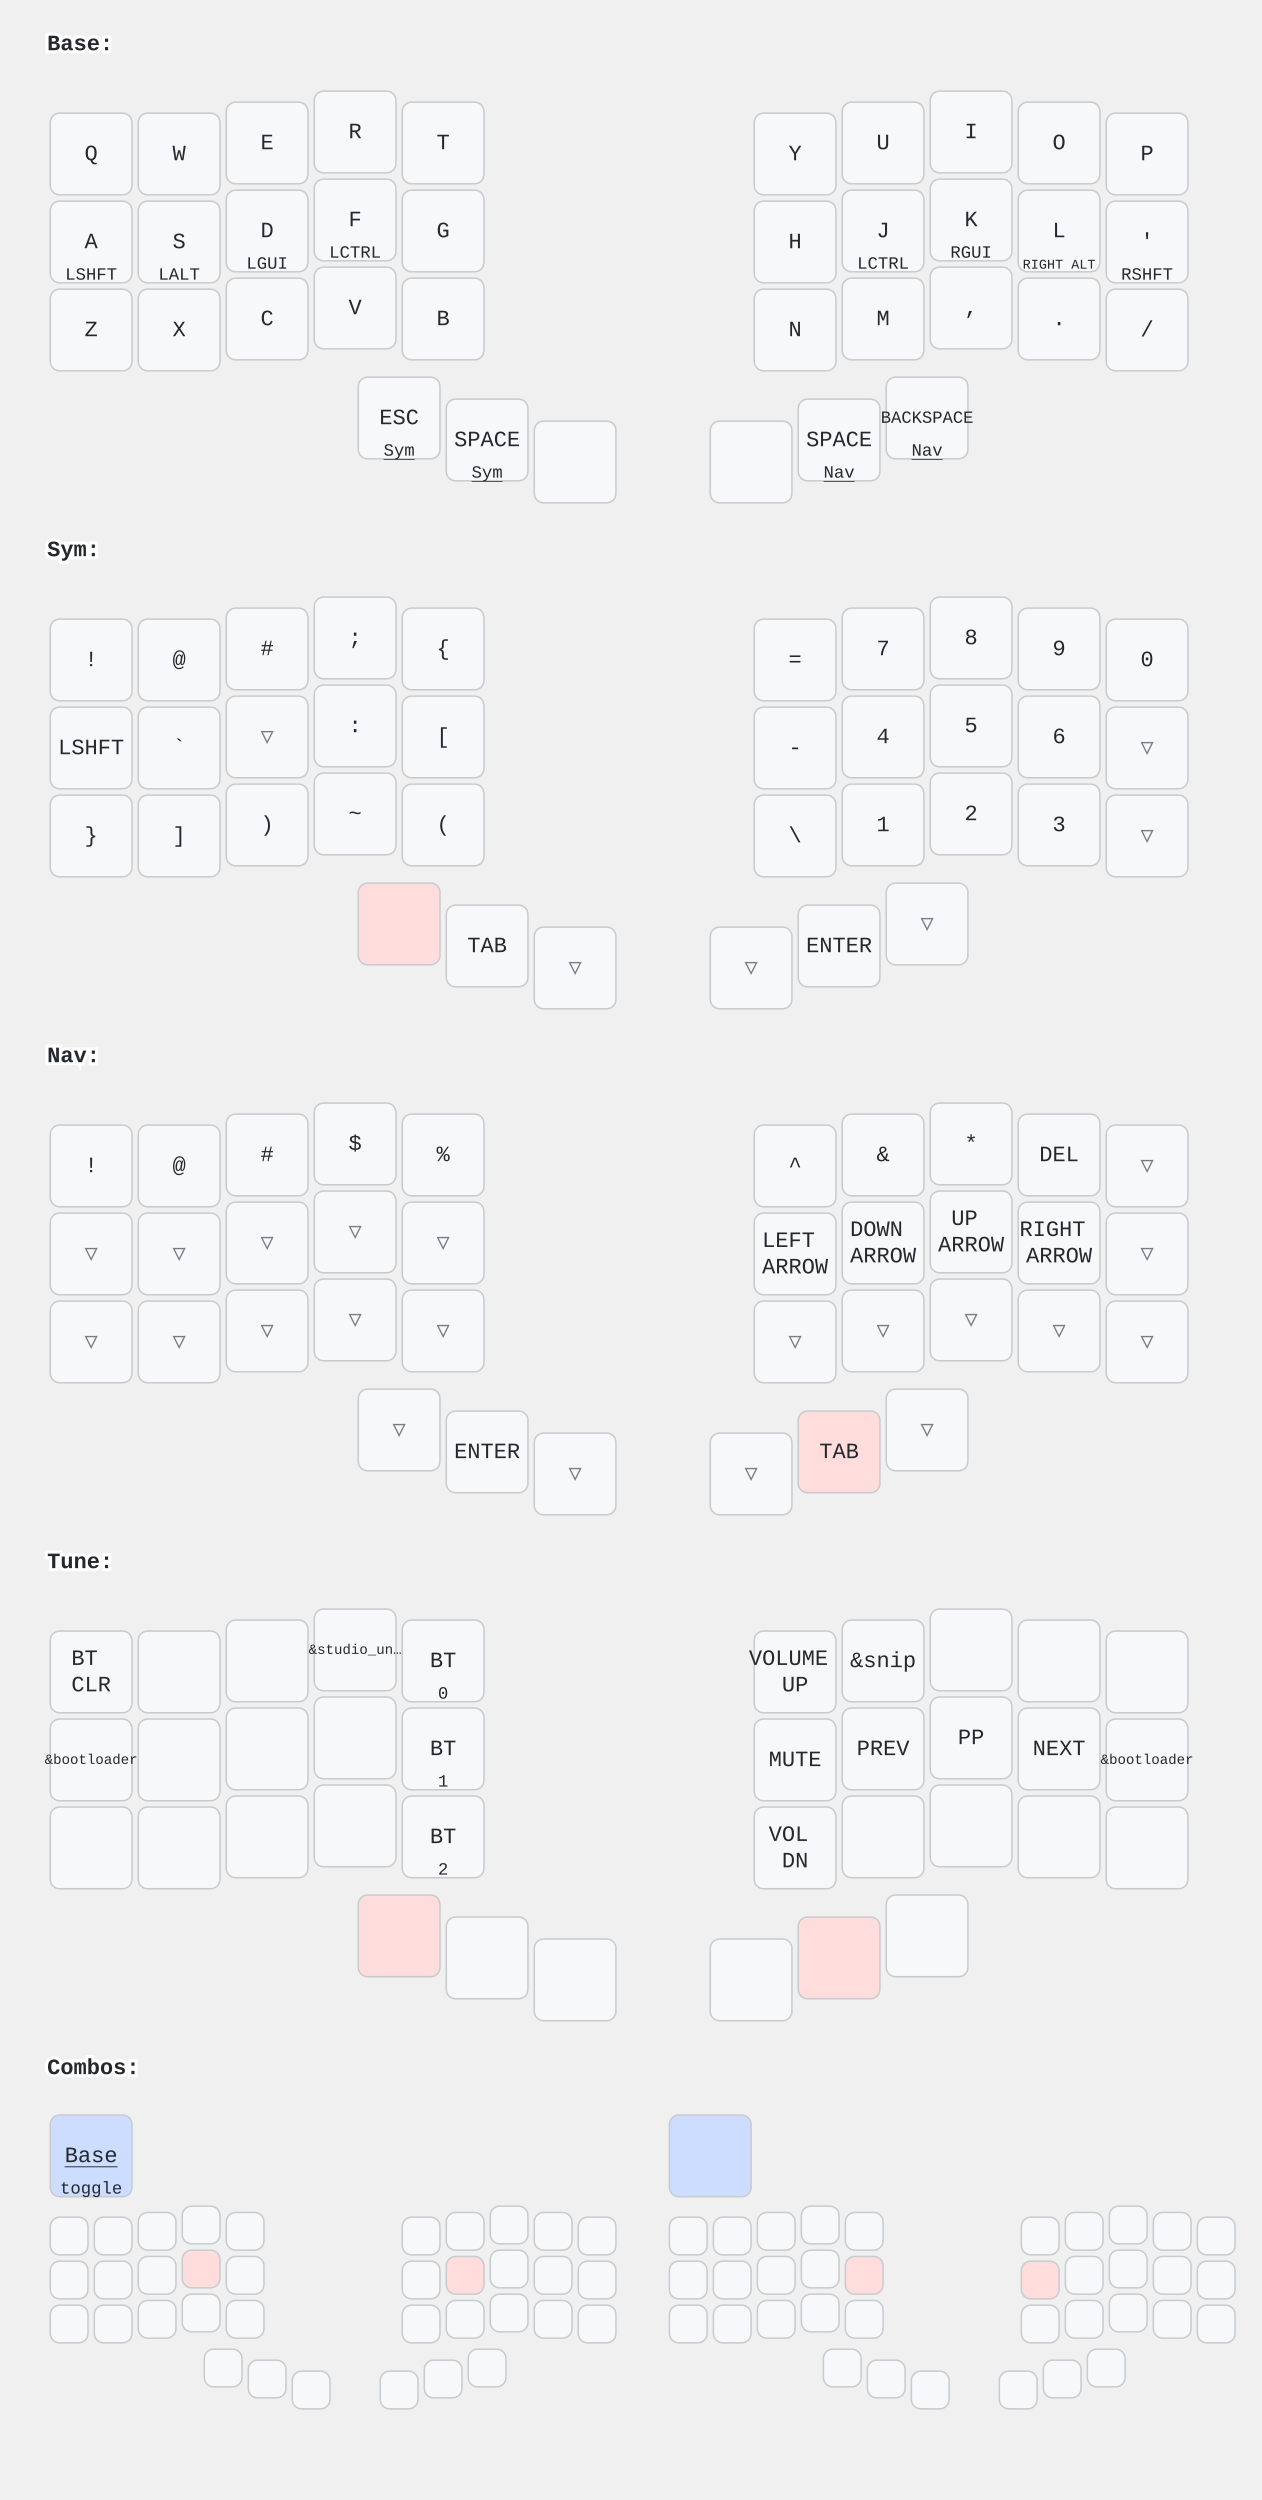
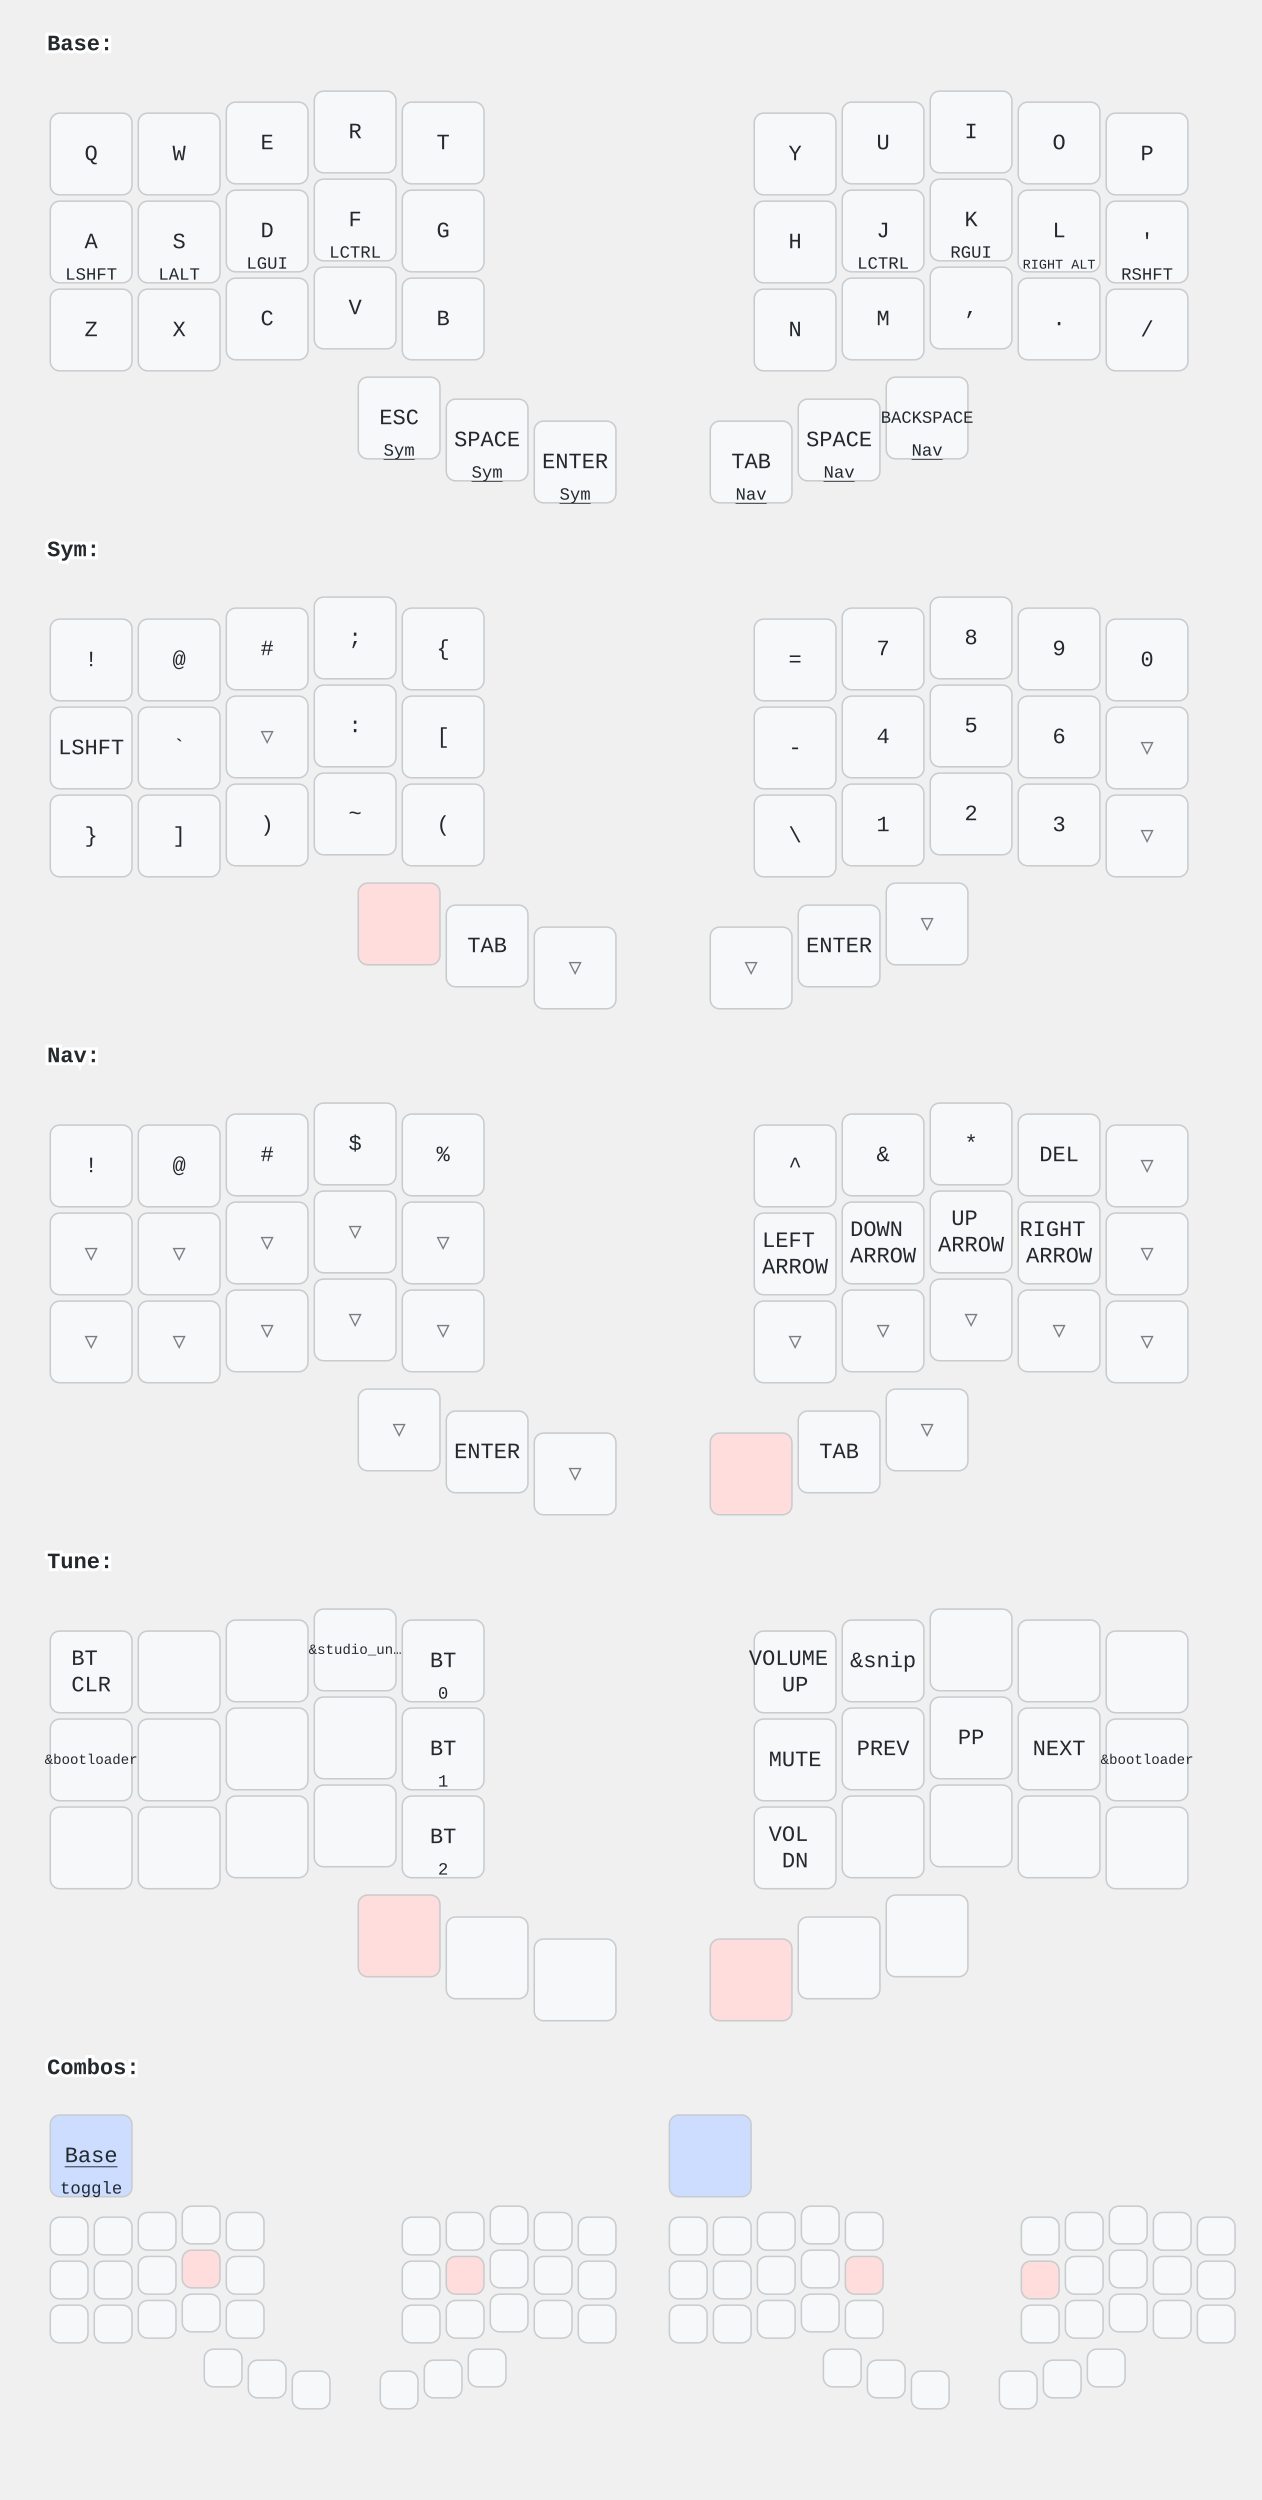
<svg xmlns="http://www.w3.org/2000/svg" width="803" height="1591" viewBox="0 0 803 1591" class="keymap">
  <style>/* inherit to force styles through use tags */
svg path {
    fill: inherit;
}

/* font and background color specifications */
svg.keymap {
    font-family: SFMono-Regular,Consolas,Liberation Mono,Menlo,monospace;
    font-size: 14px;
    font-kerning: normal;
    text-rendering: optimizeLegibility;
    fill: #24292e;
}

/* default key styling */
rect.key {
    fill: #f6f8fa;
}

rect.key, rect.combo {
    stroke: #c9cccf;
    stroke-width: 1;
}

/* default key side styling, only used is draw_key_sides is set */
rect.side {
    filter: brightness(90%);
}

/* color accent for combo boxes */
rect.combo, rect.combo-separate {
    fill: #cdf;
}

/* color accent for held keys */
rect.held, rect.combo.held {
    fill: #fdd;
}

/* color accent for ghost (optional) keys */
rect.ghost, rect.combo.ghost {
    stroke-dasharray: 4, 4;
    stroke-width: 2;
}

text {
    text-anchor: middle;
    dominant-baseline: middle;
}

/* styling for layer labels */
text.label {
    font-weight: bold;
    text-anchor: start;
    stroke: white;
    stroke-width: 4;
    paint-order: stroke;
}

/* styling for optional footer */
text.footer {
    text-anchor: end;
    dominant-baseline: auto;
    stroke: white;
    stroke-width: 4;
    paint-order: stroke;
}

/* styling for combo tap, and key non-tap label text */
text.combo, text.hold, text.shifted, text.left, text.right {
    font-size: 11px;
}

text.hold {
    text-anchor: middle;
    dominant-baseline: auto;
}

text.shifted {
    text-anchor: middle;
    dominant-baseline: hanging;
}

text.left {
    text-anchor: start;
}

text.right {
    text-anchor: end;
}

text.layer-activator {
    text-decoration: underline;
}

/* styling for hold/shifted label text in combo box */
text.combo.hold, text.combo.shifted, text.combo.left, text.combo.right {
    font-size: 8px;
}

/* lighter symbol for transparent keys */
text.trans {
    fill: #7b7e81;
}

/* styling for combo dendrons */
path.combo {
    stroke-width: 1;
    stroke: gray;
    fill: none;
}

/* Start Tabler Icons Cleanup */
/* cannot use height/width with glyphs */
.icon-tabler &gt; path {
    fill: inherit;
    stroke: inherit;
    stroke-width: 2;
}
/* hide tabler's default box */
.icon-tabler &gt; path[stroke="none"][fill="none"] {
    visibility: hidden;
}
/* End Tabler Icons Cleanup */

@media (prefers-color-scheme: dark) {
svg.keymap { fill: #d1d6db; }
rect.key { fill: #3f4750; }
rect.key, rect.combo { stroke: #60666c; }
rect.combo, rect.combo-separate { fill: #1f3d7a; }
rect.held, rect.combo.held { fill: #854747; }
text.label, text.footer { stroke: black; }
text.trans { fill: #7e8184; }
path.combo { stroke: #7f7f7f; }

}</style>
  <g transform="translate(30, 0)" class="layer-Base">
    <text x="0" y="28" class="label" id="Base">Base:</text>
    <g transform="translate(0, 56)">
      <g transform="translate(28, 42)" class="key keypos-0">
        <rect rx="6" ry="6" x="-26" y="-26" width="52" height="52" class="key" />
        <text x="0" y="0" class="key tap">Q</text>
      </g>
      <g transform="translate(84, 42)" class="key keypos-1">
        <rect rx="6" ry="6" x="-26" y="-26" width="52" height="52" class="key" />
        <text x="0" y="0" class="key tap">W</text>
      </g>
      <g transform="translate(140, 35)" class="key keypos-2">
        <rect rx="6" ry="6" x="-26" y="-26" width="52" height="52" class="key" />
        <text x="0" y="0" class="key tap">E</text>
      </g>
      <g transform="translate(196, 28)" class="key keypos-3">
        <rect rx="6" ry="6" x="-26" y="-26" width="52" height="52" class="key" />
        <text x="0" y="0" class="key tap">R</text>
      </g>
      <g transform="translate(252, 35)" class="key keypos-4">
        <rect rx="6" ry="6" x="-26" y="-26" width="52" height="52" class="key" />
        <text x="0" y="0" class="key tap">T</text>
      </g>
      <g transform="translate(476, 42)" class="key keypos-5">
        <rect rx="6" ry="6" x="-26" y="-26" width="52" height="52" class="key" />
        <text x="0" y="0" class="key tap">Y</text>
      </g>
      <g transform="translate(532, 35)" class="key keypos-6">
        <rect rx="6" ry="6" x="-26" y="-26" width="52" height="52" class="key" />
        <text x="0" y="0" class="key tap">U</text>
      </g>
      <g transform="translate(588, 28)" class="key keypos-7">
        <rect rx="6" ry="6" x="-26" y="-26" width="52" height="52" class="key" />
        <text x="0" y="0" class="key tap">I</text>
      </g>
      <g transform="translate(644, 35)" class="key keypos-8">
        <rect rx="6" ry="6" x="-26" y="-26" width="52" height="52" class="key" />
        <text x="0" y="0" class="key tap">O</text>
      </g>
      <g transform="translate(700, 42)" class="key keypos-9">
        <rect rx="6" ry="6" x="-26" y="-26" width="52" height="52" class="key" />
        <text x="0" y="0" class="key tap">P</text>
      </g>
      <g transform="translate(28, 98)" class="key keypos-10">
        <rect rx="6" ry="6" x="-26" y="-26" width="52" height="52" class="key" />
        <text x="0" y="0" class="key tap">A</text>
        <text x="0" y="24" class="key hold">LSHFT</text>
      </g>
      <g transform="translate(84, 98)" class="key keypos-11">
        <rect rx="6" ry="6" x="-26" y="-26" width="52" height="52" class="key" />
        <text x="0" y="0" class="key tap">S</text>
        <text x="0" y="24" class="key hold">LALT</text>
      </g>
      <g transform="translate(140, 91)" class="key keypos-12">
        <rect rx="6" ry="6" x="-26" y="-26" width="52" height="52" class="key" />
        <text x="0" y="0" class="key tap">D</text>
        <text x="0" y="24" class="key hold">LGUI</text>
      </g>
      <g transform="translate(196, 84)" class="key keypos-13">
        <rect rx="6" ry="6" x="-26" y="-26" width="52" height="52" class="key" />
        <text x="0" y="0" class="key tap">F</text>
        <text x="0" y="24" class="key hold">LCTRL</text>
      </g>
      <g transform="translate(252, 91)" class="key keypos-14">
        <rect rx="6" ry="6" x="-26" y="-26" width="52" height="52" class="key" />
        <text x="0" y="0" class="key tap">G</text>
      </g>
      <g transform="translate(476, 98)" class="key keypos-15">
        <rect rx="6" ry="6" x="-26" y="-26" width="52" height="52" class="key" />
        <text x="0" y="0" class="key tap">H</text>
      </g>
      <g transform="translate(532, 91)" class="key keypos-16">
        <rect rx="6" ry="6" x="-26" y="-26" width="52" height="52" class="key" />
        <text x="0" y="0" class="key tap">J</text>
        <text x="0" y="24" class="key hold">LCTRL</text>
      </g>
      <g transform="translate(588, 84)" class="key keypos-17">
        <rect rx="6" ry="6" x="-26" y="-26" width="52" height="52" class="key" />
        <text x="0" y="0" class="key tap">K</text>
        <text x="0" y="24" class="key hold">RGUI</text>
      </g>
      <g transform="translate(644, 91)" class="key keypos-18">
        <rect rx="6" ry="6" x="-26" y="-26" width="52" height="52" class="key" />
        <text x="0" y="0" class="key tap">L</text>
        <text x="0" y="24" class="key hold">
          <tspan style="font-size: 78%">RIGHT ALT</tspan>
        </text>
      </g>
      <g transform="translate(700, 98)" class="key keypos-19">
        <rect rx="6" ry="6" x="-26" y="-26" width="52" height="52" class="key" />
        <text x="0" y="0" class="key tap">'</text>
        <text x="0" y="24" class="key hold">RSHFT</text>
      </g>
      <g transform="translate(28, 154)" class="key keypos-20">
        <rect rx="6" ry="6" x="-26" y="-26" width="52" height="52" class="key" />
        <text x="0" y="0" class="key tap">Z</text>
      </g>
      <g transform="translate(84, 154)" class="key keypos-21">
        <rect rx="6" ry="6" x="-26" y="-26" width="52" height="52" class="key" />
        <text x="0" y="0" class="key tap">X</text>
      </g>
      <g transform="translate(140, 147)" class="key keypos-22">
        <rect rx="6" ry="6" x="-26" y="-26" width="52" height="52" class="key" />
        <text x="0" y="0" class="key tap">C</text>
      </g>
      <g transform="translate(196, 140)" class="key keypos-23">
        <rect rx="6" ry="6" x="-26" y="-26" width="52" height="52" class="key" />
        <text x="0" y="0" class="key tap">V</text>
      </g>
      <g transform="translate(252, 147)" class="key keypos-24">
        <rect rx="6" ry="6" x="-26" y="-26" width="52" height="52" class="key" />
        <text x="0" y="0" class="key tap">B</text>
      </g>
      <g transform="translate(476, 154)" class="key keypos-25">
        <rect rx="6" ry="6" x="-26" y="-26" width="52" height="52" class="key" />
        <text x="0" y="0" class="key tap">N</text>
      </g>
      <g transform="translate(532, 147)" class="key keypos-26">
        <rect rx="6" ry="6" x="-26" y="-26" width="52" height="52" class="key" />
        <text x="0" y="0" class="key tap">M</text>
      </g>
      <g transform="translate(588, 140)" class="key keypos-27">
        <rect rx="6" ry="6" x="-26" y="-26" width="52" height="52" class="key" />
        <text x="0" y="0" class="key tap">,</text>
      </g>
      <g transform="translate(644, 147)" class="key keypos-28">
        <rect rx="6" ry="6" x="-26" y="-26" width="52" height="52" class="key" />
        <text x="0" y="0" class="key tap">.</text>
      </g>
      <g transform="translate(700, 154)" class="key keypos-29">
        <rect rx="6" ry="6" x="-26" y="-26" width="52" height="52" class="key" />
        <text x="0" y="0" class="key tap">/</text>
      </g>
      <g transform="translate(224, 210)" class="key keypos-30">
        <rect rx="6" ry="6" x="-26" y="-26" width="52" height="52" class="key" />
        <text x="0" y="0" class="key tap">ESC</text>
        <a href="#Sym">
          <text x="0" y="24" class="key hold layer-activator">Sym</text>
        </a>
      </g>
      <g transform="translate(280, 224)" class="key keypos-31">
        <rect rx="6" ry="6" x="-26" y="-26" width="52" height="52" class="key" />
        <text x="0" y="0" class="key tap">SPACE</text>
        <a href="#Sym">
          <text x="0" y="24" class="key hold layer-activator">Sym</text>
        </a>
      </g>
      <g transform="translate(336, 238)" class="key keypos-32">
        <rect rx="6" ry="6" x="-26" y="-26" width="52" height="52" class="key" />
+         <text x="0" y="0" class="key tap">ENTER</text>
+         <a href="#Sym">
+           <text x="0" y="24" class="key hold layer-activator">Sym</text>
+         </a>
      </g>
      <g transform="translate(448, 238)" class="key keypos-33">
        <rect rx="6" ry="6" x="-26" y="-26" width="52" height="52" class="key" />
+         <text x="0" y="0" class="key tap">TAB</text>
+         <a href="#Nav">
+           <text x="0" y="24" class="key hold layer-activator">Nav</text>
+         </a>
      </g>
      <g transform="translate(504, 224)" class="key keypos-34">
        <rect rx="6" ry="6" x="-26" y="-26" width="52" height="52" class="key" />
        <text x="0" y="0" class="key tap">SPACE</text>
        <a href="#Nav">
          <text x="0" y="24" class="key hold layer-activator">Nav</text>
        </a>
      </g>
      <g transform="translate(560, 210)" class="key keypos-35">
        <rect rx="6" ry="6" x="-26" y="-26" width="52" height="52" class="key" />
        <text x="0" y="0" class="key tap">
          <tspan style="font-size: 78%">BACKSPACE</tspan>
        </text>
        <a href="#Nav">
          <text x="0" y="24" class="key hold layer-activator">Nav</text>
        </a>
      </g>
    </g>
  </g>
  <g transform="translate(30, 322)" class="layer-Sym">
    <text x="0" y="28" class="label" id="Sym">Sym:</text>
    <g transform="translate(0, 56)">
      <g transform="translate(28, 42)" class="key keypos-0">
        <rect rx="6" ry="6" x="-26" y="-26" width="52" height="52" class="key" />
        <text x="0" y="0" class="key tap">!</text>
      </g>
      <g transform="translate(84, 42)" class="key keypos-1">
        <rect rx="6" ry="6" x="-26" y="-26" width="52" height="52" class="key" />
        <text x="0" y="0" class="key tap">@</text>
      </g>
      <g transform="translate(140, 35)" class="key keypos-2">
        <rect rx="6" ry="6" x="-26" y="-26" width="52" height="52" class="key" />
        <text x="0" y="0" class="key tap">#</text>
      </g>
      <g transform="translate(196, 28)" class="key keypos-3">
        <rect rx="6" ry="6" x="-26" y="-26" width="52" height="52" class="key" />
        <text x="0" y="0" class="key tap">;</text>
      </g>
      <g transform="translate(252, 35)" class="key keypos-4">
        <rect rx="6" ry="6" x="-26" y="-26" width="52" height="52" class="key" />
        <text x="0" y="0" class="key tap">{</text>
      </g>
      <g transform="translate(476, 42)" class="key keypos-5">
        <rect rx="6" ry="6" x="-26" y="-26" width="52" height="52" class="key" />
        <text x="0" y="0" class="key tap">=</text>
      </g>
      <g transform="translate(532, 35)" class="key keypos-6">
        <rect rx="6" ry="6" x="-26" y="-26" width="52" height="52" class="key" />
        <text x="0" y="0" class="key tap">7</text>
      </g>
      <g transform="translate(588, 28)" class="key keypos-7">
        <rect rx="6" ry="6" x="-26" y="-26" width="52" height="52" class="key" />
        <text x="0" y="0" class="key tap">8</text>
      </g>
      <g transform="translate(644, 35)" class="key keypos-8">
        <rect rx="6" ry="6" x="-26" y="-26" width="52" height="52" class="key" />
        <text x="0" y="0" class="key tap">9</text>
      </g>
      <g transform="translate(700, 42)" class="key keypos-9">
        <rect rx="6" ry="6" x="-26" y="-26" width="52" height="52" class="key" />
        <text x="0" y="0" class="key tap">0</text>
      </g>
      <g transform="translate(28, 98)" class="key keypos-10">
        <rect rx="6" ry="6" x="-26" y="-26" width="52" height="52" class="key" />
        <text x="0" y="0" class="key tap">LSHFT</text>
      </g>
      <g transform="translate(84, 98)" class="key keypos-11">
        <rect rx="6" ry="6" x="-26" y="-26" width="52" height="52" class="key" />
        <text x="0" y="0" class="key tap">`</text>
      </g>
      <g transform="translate(140, 91)" class="key trans keypos-12">
        <rect rx="6" ry="6" x="-26" y="-26" width="52" height="52" class="key trans" />
        <text x="0" y="0" class="key trans tap">▽</text>
      </g>
      <g transform="translate(196, 84)" class="key keypos-13">
        <rect rx="6" ry="6" x="-26" y="-26" width="52" height="52" class="key" />
        <text x="0" y="0" class="key tap">:</text>
      </g>
      <g transform="translate(252, 91)" class="key keypos-14">
        <rect rx="6" ry="6" x="-26" y="-26" width="52" height="52" class="key" />
        <text x="0" y="0" class="key tap">[</text>
      </g>
      <g transform="translate(476, 98)" class="key keypos-15">
        <rect rx="6" ry="6" x="-26" y="-26" width="52" height="52" class="key" />
        <text x="0" y="0" class="key tap">-</text>
      </g>
      <g transform="translate(532, 91)" class="key keypos-16">
        <rect rx="6" ry="6" x="-26" y="-26" width="52" height="52" class="key" />
        <text x="0" y="0" class="key tap">4</text>
      </g>
      <g transform="translate(588, 84)" class="key keypos-17">
        <rect rx="6" ry="6" x="-26" y="-26" width="52" height="52" class="key" />
        <text x="0" y="0" class="key tap">5</text>
      </g>
      <g transform="translate(644, 91)" class="key keypos-18">
        <rect rx="6" ry="6" x="-26" y="-26" width="52" height="52" class="key" />
        <text x="0" y="0" class="key tap">6</text>
      </g>
      <g transform="translate(700, 98)" class="key trans keypos-19">
        <rect rx="6" ry="6" x="-26" y="-26" width="52" height="52" class="key trans" />
        <text x="0" y="0" class="key trans tap">▽</text>
      </g>
      <g transform="translate(28, 154)" class="key keypos-20">
        <rect rx="6" ry="6" x="-26" y="-26" width="52" height="52" class="key" />
        <text x="0" y="0" class="key tap">}</text>
      </g>
      <g transform="translate(84, 154)" class="key keypos-21">
        <rect rx="6" ry="6" x="-26" y="-26" width="52" height="52" class="key" />
        <text x="0" y="0" class="key tap">]</text>
      </g>
      <g transform="translate(140, 147)" class="key keypos-22">
        <rect rx="6" ry="6" x="-26" y="-26" width="52" height="52" class="key" />
        <text x="0" y="0" class="key tap">)</text>
      </g>
      <g transform="translate(196, 140)" class="key keypos-23">
        <rect rx="6" ry="6" x="-26" y="-26" width="52" height="52" class="key" />
        <text x="0" y="0" class="key tap">~</text>
      </g>
      <g transform="translate(252, 147)" class="key keypos-24">
        <rect rx="6" ry="6" x="-26" y="-26" width="52" height="52" class="key" />
        <text x="0" y="0" class="key tap">(</text>
      </g>
      <g transform="translate(476, 154)" class="key keypos-25">
        <rect rx="6" ry="6" x="-26" y="-26" width="52" height="52" class="key" />
        <text x="0" y="0" class="key tap">\</text>
      </g>
      <g transform="translate(532, 147)" class="key keypos-26">
        <rect rx="6" ry="6" x="-26" y="-26" width="52" height="52" class="key" />
        <text x="0" y="0" class="key tap">1</text>
      </g>
      <g transform="translate(588, 140)" class="key keypos-27">
        <rect rx="6" ry="6" x="-26" y="-26" width="52" height="52" class="key" />
        <text x="0" y="0" class="key tap">2</text>
      </g>
      <g transform="translate(644, 147)" class="key keypos-28">
        <rect rx="6" ry="6" x="-26" y="-26" width="52" height="52" class="key" />
        <text x="0" y="0" class="key tap">3</text>
      </g>
      <g transform="translate(700, 154)" class="key trans keypos-29">
        <rect rx="6" ry="6" x="-26" y="-26" width="52" height="52" class="key trans" />
        <text x="0" y="0" class="key trans tap">▽</text>
      </g>
      <g transform="translate(224, 210)" class="key held keypos-30">
        <rect rx="6" ry="6" x="-26" y="-26" width="52" height="52" class="key held" />
      </g>
      <g transform="translate(280, 224)" class="key keypos-31">
        <rect rx="6" ry="6" x="-26" y="-26" width="52" height="52" class="key" />
        <text x="0" y="0" class="key tap">TAB</text>
      </g>
      <g transform="translate(336, 238)" class="key trans keypos-32">
        <rect rx="6" ry="6" x="-26" y="-26" width="52" height="52" class="key trans" />
        <text x="0" y="0" class="key trans tap">▽</text>
      </g>
      <g transform="translate(448, 238)" class="key trans keypos-33">
        <rect rx="6" ry="6" x="-26" y="-26" width="52" height="52" class="key trans" />
        <text x="0" y="0" class="key trans tap">▽</text>
      </g>
      <g transform="translate(504, 224)" class="key keypos-34">
        <rect rx="6" ry="6" x="-26" y="-26" width="52" height="52" class="key" />
        <text x="0" y="0" class="key tap">ENTER</text>
      </g>
      <g transform="translate(560, 210)" class="key trans keypos-35">
        <rect rx="6" ry="6" x="-26" y="-26" width="52" height="52" class="key trans" />
        <text x="0" y="0" class="key trans tap">▽</text>
      </g>
    </g>
  </g>
  <g transform="translate(30, 644)" class="layer-Nav">
    <text x="0" y="28" class="label" id="Nav">Nav:</text>
    <g transform="translate(0, 56)">
      <g transform="translate(28, 42)" class="key keypos-0">
        <rect rx="6" ry="6" x="-26" y="-26" width="52" height="52" class="key" />
        <text x="0" y="0" class="key tap">!</text>
      </g>
      <g transform="translate(84, 42)" class="key keypos-1">
        <rect rx="6" ry="6" x="-26" y="-26" width="52" height="52" class="key" />
        <text x="0" y="0" class="key tap">@</text>
      </g>
      <g transform="translate(140, 35)" class="key keypos-2">
        <rect rx="6" ry="6" x="-26" y="-26" width="52" height="52" class="key" />
        <text x="0" y="0" class="key tap">#</text>
      </g>
      <g transform="translate(196, 28)" class="key keypos-3">
        <rect rx="6" ry="6" x="-26" y="-26" width="52" height="52" class="key" />
        <text x="0" y="0" class="key tap">$</text>
      </g>
      <g transform="translate(252, 35)" class="key keypos-4">
        <rect rx="6" ry="6" x="-26" y="-26" width="52" height="52" class="key" />
        <text x="0" y="0" class="key tap">%</text>
      </g>
      <g transform="translate(476, 42)" class="key keypos-5">
        <rect rx="6" ry="6" x="-26" y="-26" width="52" height="52" class="key" />
        <text x="0" y="0" class="key tap">^</text>
      </g>
      <g transform="translate(532, 35)" class="key keypos-6">
        <rect rx="6" ry="6" x="-26" y="-26" width="52" height="52" class="key" />
        <text x="0" y="0" class="key tap">&amp;</text>
      </g>
      <g transform="translate(588, 28)" class="key keypos-7">
        <rect rx="6" ry="6" x="-26" y="-26" width="52" height="52" class="key" />
        <text x="0" y="0" class="key tap">*</text>
      </g>
      <g transform="translate(644, 35)" class="key keypos-8">
        <rect rx="6" ry="6" x="-26" y="-26" width="52" height="52" class="key" />
        <text x="0" y="0" class="key tap">DEL</text>
      </g>
      <g transform="translate(700, 42)" class="key trans keypos-9">
        <rect rx="6" ry="6" x="-26" y="-26" width="52" height="52" class="key trans" />
        <text x="0" y="0" class="key trans tap">▽</text>
      </g>
      <g transform="translate(28, 98)" class="key trans keypos-10">
        <rect rx="6" ry="6" x="-26" y="-26" width="52" height="52" class="key trans" />
        <text x="0" y="0" class="key trans tap">▽</text>
      </g>
      <g transform="translate(84, 98)" class="key trans keypos-11">
        <rect rx="6" ry="6" x="-26" y="-26" width="52" height="52" class="key trans" />
        <text x="0" y="0" class="key trans tap">▽</text>
      </g>
      <g transform="translate(140, 91)" class="key trans keypos-12">
        <rect rx="6" ry="6" x="-26" y="-26" width="52" height="52" class="key trans" />
        <text x="0" y="0" class="key trans tap">▽</text>
      </g>
      <g transform="translate(196, 84)" class="key trans keypos-13">
        <rect rx="6" ry="6" x="-26" y="-26" width="52" height="52" class="key trans" />
        <text x="0" y="0" class="key trans tap">▽</text>
      </g>
      <g transform="translate(252, 91)" class="key trans keypos-14">
        <rect rx="6" ry="6" x="-26" y="-26" width="52" height="52" class="key trans" />
        <text x="0" y="0" class="key trans tap">▽</text>
      </g>
      <g transform="translate(476, 98)" class="key keypos-15">
        <rect rx="6" ry="6" x="-26" y="-26" width="52" height="52" class="key" />
        <text x="0" y="0" class="key tap">
          <tspan x="0" dy="-0.6em">LEFT</tspan>
          <tspan x="0" dy="1.2em">ARROW</tspan>
        </text>
      </g>
      <g transform="translate(532, 91)" class="key keypos-16">
        <rect rx="6" ry="6" x="-26" y="-26" width="52" height="52" class="key" />
        <text x="0" y="0" class="key tap">
          <tspan x="0" dy="-0.6em">DOWN</tspan>
          <tspan x="0" dy="1.2em">ARROW</tspan>
        </text>
      </g>
      <g transform="translate(588, 84)" class="key keypos-17">
        <rect rx="6" ry="6" x="-26" y="-26" width="52" height="52" class="key" />
        <text x="0" y="0" class="key tap">
          <tspan x="0" dy="-0.6em">UP</tspan>
          <tspan x="0" dy="1.2em">ARROW</tspan>
        </text>
      </g>
      <g transform="translate(644, 91)" class="key keypos-18">
        <rect rx="6" ry="6" x="-26" y="-26" width="52" height="52" class="key" />
        <text x="0" y="0" class="key tap">
          <tspan x="0" dy="-0.6em">RIGHT</tspan>
          <tspan x="0" dy="1.2em">ARROW</tspan>
        </text>
      </g>
      <g transform="translate(700, 98)" class="key trans keypos-19">
        <rect rx="6" ry="6" x="-26" y="-26" width="52" height="52" class="key trans" />
        <text x="0" y="0" class="key trans tap">▽</text>
      </g>
      <g transform="translate(28, 154)" class="key trans keypos-20">
        <rect rx="6" ry="6" x="-26" y="-26" width="52" height="52" class="key trans" />
        <text x="0" y="0" class="key trans tap">▽</text>
      </g>
      <g transform="translate(84, 154)" class="key trans keypos-21">
        <rect rx="6" ry="6" x="-26" y="-26" width="52" height="52" class="key trans" />
        <text x="0" y="0" class="key trans tap">▽</text>
      </g>
      <g transform="translate(140, 147)" class="key trans keypos-22">
        <rect rx="6" ry="6" x="-26" y="-26" width="52" height="52" class="key trans" />
        <text x="0" y="0" class="key trans tap">▽</text>
      </g>
      <g transform="translate(196, 140)" class="key trans keypos-23">
        <rect rx="6" ry="6" x="-26" y="-26" width="52" height="52" class="key trans" />
        <text x="0" y="0" class="key trans tap">▽</text>
      </g>
      <g transform="translate(252, 147)" class="key trans keypos-24">
        <rect rx="6" ry="6" x="-26" y="-26" width="52" height="52" class="key trans" />
        <text x="0" y="0" class="key trans tap">▽</text>
      </g>
      <g transform="translate(476, 154)" class="key trans keypos-25">
        <rect rx="6" ry="6" x="-26" y="-26" width="52" height="52" class="key trans" />
        <text x="0" y="0" class="key trans tap">▽</text>
      </g>
      <g transform="translate(532, 147)" class="key trans keypos-26">
        <rect rx="6" ry="6" x="-26" y="-26" width="52" height="52" class="key trans" />
        <text x="0" y="0" class="key trans tap">▽</text>
      </g>
      <g transform="translate(588, 140)" class="key trans keypos-27">
        <rect rx="6" ry="6" x="-26" y="-26" width="52" height="52" class="key trans" />
        <text x="0" y="0" class="key trans tap">▽</text>
      </g>
      <g transform="translate(644, 147)" class="key trans keypos-28">
        <rect rx="6" ry="6" x="-26" y="-26" width="52" height="52" class="key trans" />
        <text x="0" y="0" class="key trans tap">▽</text>
      </g>
      <g transform="translate(700, 154)" class="key trans keypos-29">
        <rect rx="6" ry="6" x="-26" y="-26" width="52" height="52" class="key trans" />
        <text x="0" y="0" class="key trans tap">▽</text>
      </g>
      <g transform="translate(224, 210)" class="key trans keypos-30">
        <rect rx="6" ry="6" x="-26" y="-26" width="52" height="52" class="key trans" />
        <text x="0" y="0" class="key trans tap">▽</text>
      </g>
      <g transform="translate(280, 224)" class="key keypos-31">
        <rect rx="6" ry="6" x="-26" y="-26" width="52" height="52" class="key" />
        <text x="0" y="0" class="key tap">ENTER</text>
      </g>
      <g transform="translate(336, 238)" class="key trans keypos-32">
        <rect rx="6" ry="6" x="-26" y="-26" width="52" height="52" class="key trans" />
        <text x="0" y="0" class="key trans tap">▽</text>
      </g>
-       <g transform="translate(448, 238)" class="key trans keypos-33">
-         <rect rx="6" ry="6" x="-26" y="-26" width="52" height="52" class="key trans" />
-         <text x="0" y="0" class="key trans tap">▽</text>
-       </g>
-       <g transform="translate(504, 224)" class="key held keypos-34">
+       <g transform="translate(448, 238)" class="key held keypos-33">
        <rect rx="6" ry="6" x="-26" y="-26" width="52" height="52" class="key held" />
-         <text x="0" y="0" class="key held tap">TAB</text>
+       </g>
+       <g transform="translate(504, 224)" class="key keypos-34">
+         <rect rx="6" ry="6" x="-26" y="-26" width="52" height="52" class="key" />
+         <text x="0" y="0" class="key tap">TAB</text>
      </g>
      <g transform="translate(560, 210)" class="key trans keypos-35">
        <rect rx="6" ry="6" x="-26" y="-26" width="52" height="52" class="key trans" />
        <text x="0" y="0" class="key trans tap">▽</text>
      </g>
    </g>
  </g>
  <g transform="translate(30, 966)" class="layer-Tune">
    <text x="0" y="28" class="label" id="Tune">Tune:</text>
    <g transform="translate(0, 56)">
      <g transform="translate(28, 42)" class="key keypos-0">
        <rect rx="6" ry="6" x="-26" y="-26" width="52" height="52" class="key" />
        <text x="0" y="0" class="key tap">
          <tspan x="0" dy="-0.6em">BT</tspan>
          <tspan x="0" dy="1.2em">CLR</tspan>
        </text>
      </g>
      <g transform="translate(84, 42)" class="key keypos-1">
        <rect rx="6" ry="6" x="-26" y="-26" width="52" height="52" class="key" />
      </g>
      <g transform="translate(140, 35)" class="key keypos-2">
        <rect rx="6" ry="6" x="-26" y="-26" width="52" height="52" class="key" />
      </g>
      <g transform="translate(196, 28)" class="key keypos-3">
        <rect rx="6" ry="6" x="-26" y="-26" width="52" height="52" class="key" />
        <text x="0" y="0" class="key tap">
          <tspan style="font-size: 64%">&amp;studio_un…</tspan>
        </text>
      </g>
      <g transform="translate(252, 35)" class="key keypos-4">
        <rect rx="6" ry="6" x="-26" y="-26" width="52" height="52" class="key" />
        <text x="0" y="0" class="key tap">BT</text>
        <text x="0" y="24" class="key hold">0</text>
      </g>
      <g transform="translate(476, 42)" class="key keypos-5">
        <rect rx="6" ry="6" x="-26" y="-26" width="52" height="52" class="key" />
        <text x="0" y="0" class="key tap">
          <tspan x="0" dy="-0.6em">VOLUME</tspan>
          <tspan x="0" dy="1.2em">UP</tspan>
        </text>
      </g>
      <g transform="translate(532, 35)" class="key keypos-6">
        <rect rx="6" ry="6" x="-26" y="-26" width="52" height="52" class="key" />
        <text x="0" y="0" class="key tap">&amp;snip</text>
      </g>
      <g transform="translate(588, 28)" class="key keypos-7">
        <rect rx="6" ry="6" x="-26" y="-26" width="52" height="52" class="key" />
      </g>
      <g transform="translate(644, 35)" class="key keypos-8">
        <rect rx="6" ry="6" x="-26" y="-26" width="52" height="52" class="key" />
      </g>
      <g transform="translate(700, 42)" class="key keypos-9">
        <rect rx="6" ry="6" x="-26" y="-26" width="52" height="52" class="key" />
      </g>
      <g transform="translate(28, 98)" class="key keypos-10">
        <rect rx="6" ry="6" x="-26" y="-26" width="52" height="52" class="key" />
        <text x="0" y="0" class="key tap">
          <tspan style="font-size: 64%">&amp;bootloader</tspan>
        </text>
      </g>
      <g transform="translate(84, 98)" class="key keypos-11">
        <rect rx="6" ry="6" x="-26" y="-26" width="52" height="52" class="key" />
      </g>
      <g transform="translate(140, 91)" class="key keypos-12">
        <rect rx="6" ry="6" x="-26" y="-26" width="52" height="52" class="key" />
      </g>
      <g transform="translate(196, 84)" class="key keypos-13">
        <rect rx="6" ry="6" x="-26" y="-26" width="52" height="52" class="key" />
      </g>
      <g transform="translate(252, 91)" class="key keypos-14">
        <rect rx="6" ry="6" x="-26" y="-26" width="52" height="52" class="key" />
        <text x="0" y="0" class="key tap">BT</text>
        <text x="0" y="24" class="key hold">1</text>
      </g>
      <g transform="translate(476, 98)" class="key keypos-15">
        <rect rx="6" ry="6" x="-26" y="-26" width="52" height="52" class="key" />
        <text x="0" y="0" class="key tap">MUTE</text>
      </g>
      <g transform="translate(532, 91)" class="key keypos-16">
        <rect rx="6" ry="6" x="-26" y="-26" width="52" height="52" class="key" />
        <text x="0" y="0" class="key tap">PREV</text>
      </g>
      <g transform="translate(588, 84)" class="key keypos-17">
        <rect rx="6" ry="6" x="-26" y="-26" width="52" height="52" class="key" />
        <text x="0" y="0" class="key tap">PP</text>
      </g>
      <g transform="translate(644, 91)" class="key keypos-18">
        <rect rx="6" ry="6" x="-26" y="-26" width="52" height="52" class="key" />
        <text x="0" y="0" class="key tap">NEXT</text>
      </g>
      <g transform="translate(700, 98)" class="key keypos-19">
        <rect rx="6" ry="6" x="-26" y="-26" width="52" height="52" class="key" />
        <text x="0" y="0" class="key tap">
          <tspan style="font-size: 64%">&amp;bootloader</tspan>
        </text>
      </g>
      <g transform="translate(28, 154)" class="key keypos-20">
        <rect rx="6" ry="6" x="-26" y="-26" width="52" height="52" class="key" />
      </g>
      <g transform="translate(84, 154)" class="key keypos-21">
        <rect rx="6" ry="6" x="-26" y="-26" width="52" height="52" class="key" />
      </g>
      <g transform="translate(140, 147)" class="key keypos-22">
        <rect rx="6" ry="6" x="-26" y="-26" width="52" height="52" class="key" />
      </g>
      <g transform="translate(196, 140)" class="key keypos-23">
        <rect rx="6" ry="6" x="-26" y="-26" width="52" height="52" class="key" />
      </g>
      <g transform="translate(252, 147)" class="key keypos-24">
        <rect rx="6" ry="6" x="-26" y="-26" width="52" height="52" class="key" />
        <text x="0" y="0" class="key tap">BT</text>
        <text x="0" y="24" class="key hold">2</text>
      </g>
      <g transform="translate(476, 154)" class="key keypos-25">
        <rect rx="6" ry="6" x="-26" y="-26" width="52" height="52" class="key" />
        <text x="0" y="0" class="key tap">
          <tspan x="0" dy="-0.6em">VOL</tspan>
          <tspan x="0" dy="1.2em">DN</tspan>
        </text>
      </g>
      <g transform="translate(532, 147)" class="key keypos-26">
        <rect rx="6" ry="6" x="-26" y="-26" width="52" height="52" class="key" />
      </g>
      <g transform="translate(588, 140)" class="key keypos-27">
        <rect rx="6" ry="6" x="-26" y="-26" width="52" height="52" class="key" />
      </g>
      <g transform="translate(644, 147)" class="key keypos-28">
        <rect rx="6" ry="6" x="-26" y="-26" width="52" height="52" class="key" />
      </g>
      <g transform="translate(700, 154)" class="key keypos-29">
        <rect rx="6" ry="6" x="-26" y="-26" width="52" height="52" class="key" />
      </g>
      <g transform="translate(224, 210)" class="key held keypos-30">
        <rect rx="6" ry="6" x="-26" y="-26" width="52" height="52" class="key held" />
      </g>
      <g transform="translate(280, 224)" class="key keypos-31">
        <rect rx="6" ry="6" x="-26" y="-26" width="52" height="52" class="key" />
      </g>
      <g transform="translate(336, 238)" class="key keypos-32">
        <rect rx="6" ry="6" x="-26" y="-26" width="52" height="52" class="key" />
      </g>
-       <g transform="translate(448, 238)" class="key keypos-33">
-         <rect rx="6" ry="6" x="-26" y="-26" width="52" height="52" class="key" />
-       </g>
-       <g transform="translate(504, 224)" class="key held keypos-34">
+       <g transform="translate(448, 238)" class="key held keypos-33">
        <rect rx="6" ry="6" x="-26" y="-26" width="52" height="52" class="key held" />
+       </g>
+       <g transform="translate(504, 224)" class="key keypos-34">
+         <rect rx="6" ry="6" x="-26" y="-26" width="52" height="52" class="key" />
      </g>
      <g transform="translate(560, 210)" class="key keypos-35">
        <rect rx="6" ry="6" x="-26" y="-26" width="52" height="52" class="key" />
      </g>
    </g>
  </g>
  <text x="30" y="1316" class="label" id="Combos">Combos:</text>
  <g transform="translate(30, 1288)" class="layer-combopos-0">
    <g transform="translate(0, 56)">
      <g transform="translate(28, 28)" class="key  combo-separate keypos-0">
        <rect rx="6" ry="6" x="-26" y="-26" width="52" height="52" class="key  combo-separate" />
        <a href="#Base">
          <text x="0" y="0" class="key  combo-separate tap layer-activator">Base</text>
        </a>
        <text x="0" y="24" class="key  combo-separate hold">toggle</text>
      </g>
      <g transform="translate(14, 79)" class="key keypos-1">
        <rect rx="6" ry="6" x="-12" y="-12" width="24" height="24" class="key" />
      </g>
      <g transform="translate(42, 79)" class="key keypos-2">
        <rect rx="6" ry="6" x="-12" y="-12" width="24" height="24" class="key" />
      </g>
      <g transform="translate(70, 76)" class="key keypos-3">
        <rect rx="6" ry="6" x="-12" y="-12" width="24" height="24" class="key" />
      </g>
      <g transform="translate(98, 72)" class="key keypos-4">
        <rect rx="6" ry="6" x="-12" y="-12" width="24" height="24" class="key" />
      </g>
      <g transform="translate(126, 76)" class="key keypos-5">
        <rect rx="6" ry="6" x="-12" y="-12" width="24" height="24" class="key" />
      </g>
      <g transform="translate(238, 79)" class="key keypos-6">
        <rect rx="6" ry="6" x="-12" y="-12" width="24" height="24" class="key" />
      </g>
      <g transform="translate(266, 76)" class="key keypos-7">
        <rect rx="6" ry="6" x="-12" y="-12" width="24" height="24" class="key" />
      </g>
      <g transform="translate(294, 72)" class="key keypos-8">
        <rect rx="6" ry="6" x="-12" y="-12" width="24" height="24" class="key" />
      </g>
      <g transform="translate(322, 76)" class="key keypos-9">
        <rect rx="6" ry="6" x="-12" y="-12" width="24" height="24" class="key" />
      </g>
      <g transform="translate(350, 79)" class="key keypos-10">
        <rect rx="6" ry="6" x="-12" y="-12" width="24" height="24" class="key" />
      </g>
      <g transform="translate(14, 107)" class="key keypos-11">
        <rect rx="6" ry="6" x="-12" y="-12" width="24" height="24" class="key" />
      </g>
      <g transform="translate(42, 107)" class="key keypos-12">
        <rect rx="6" ry="6" x="-12" y="-12" width="24" height="24" class="key" />
      </g>
      <g transform="translate(70, 104)" class="key keypos-13">
        <rect rx="6" ry="6" x="-12" y="-12" width="24" height="24" class="key" />
      </g>
      <g transform="translate(98, 100)" class="key held keypos-14">
        <rect rx="6" ry="6" x="-12" y="-12" width="24" height="24" class="key held" />
      </g>
      <g transform="translate(126, 104)" class="key keypos-15">
        <rect rx="6" ry="6" x="-12" y="-12" width="24" height="24" class="key" />
      </g>
      <g transform="translate(238, 107)" class="key keypos-16">
        <rect rx="6" ry="6" x="-12" y="-12" width="24" height="24" class="key" />
      </g>
      <g transform="translate(266, 104)" class="key held keypos-17">
        <rect rx="6" ry="6" x="-12" y="-12" width="24" height="24" class="key held" />
      </g>
      <g transform="translate(294, 100)" class="key keypos-18">
        <rect rx="6" ry="6" x="-12" y="-12" width="24" height="24" class="key" />
      </g>
      <g transform="translate(322, 104)" class="key keypos-19">
        <rect rx="6" ry="6" x="-12" y="-12" width="24" height="24" class="key" />
      </g>
      <g transform="translate(350, 107)" class="key keypos-20">
        <rect rx="6" ry="6" x="-12" y="-12" width="24" height="24" class="key" />
      </g>
      <g transform="translate(14, 135)" class="key keypos-21">
        <rect rx="6" ry="6" x="-12" y="-12" width="24" height="24" class="key" />
      </g>
      <g transform="translate(42, 135)" class="key keypos-22">
        <rect rx="6" ry="6" x="-12" y="-12" width="24" height="24" class="key" />
      </g>
      <g transform="translate(70, 132)" class="key keypos-23">
        <rect rx="6" ry="6" x="-12" y="-12" width="24" height="24" class="key" />
      </g>
      <g transform="translate(98, 128)" class="key keypos-24">
        <rect rx="6" ry="6" x="-12" y="-12" width="24" height="24" class="key" />
      </g>
      <g transform="translate(126, 132)" class="key keypos-25">
        <rect rx="6" ry="6" x="-12" y="-12" width="24" height="24" class="key" />
      </g>
      <g transform="translate(238, 135)" class="key keypos-26">
        <rect rx="6" ry="6" x="-12" y="-12" width="24" height="24" class="key" />
      </g>
      <g transform="translate(266, 132)" class="key keypos-27">
        <rect rx="6" ry="6" x="-12" y="-12" width="24" height="24" class="key" />
      </g>
      <g transform="translate(294, 128)" class="key keypos-28">
        <rect rx="6" ry="6" x="-12" y="-12" width="24" height="24" class="key" />
      </g>
      <g transform="translate(322, 132)" class="key keypos-29">
        <rect rx="6" ry="6" x="-12" y="-12" width="24" height="24" class="key" />
      </g>
      <g transform="translate(350, 135)" class="key keypos-30">
        <rect rx="6" ry="6" x="-12" y="-12" width="24" height="24" class="key" />
      </g>
      <g transform="translate(112, 163)" class="key keypos-31">
        <rect rx="6" ry="6" x="-12" y="-12" width="24" height="24" class="key" />
      </g>
      <g transform="translate(140, 170)" class="key keypos-32">
        <rect rx="6" ry="6" x="-12" y="-12" width="24" height="24" class="key" />
      </g>
      <g transform="translate(168, 177)" class="key keypos-33">
        <rect rx="6" ry="6" x="-12" y="-12" width="24" height="24" class="key" />
      </g>
      <g transform="translate(224, 177)" class="key keypos-34">
        <rect rx="6" ry="6" x="-12" y="-12" width="24" height="24" class="key" />
      </g>
      <g transform="translate(252, 170)" class="key keypos-35">
        <rect rx="6" ry="6" x="-12" y="-12" width="24" height="24" class="key" />
      </g>
      <g transform="translate(280, 163)" class="key keypos-36">
        <rect rx="6" ry="6" x="-12" y="-12" width="24" height="24" class="key" />
      </g>
    </g>
  </g>
  <g transform="translate(424, 1288)" class="layer-combopos-1">
    <g transform="translate(0, 56)">
      <g transform="translate(28, 28)" class="key  combo-separate keypos-0">
        <rect rx="6" ry="6" x="-26" y="-26" width="52" height="52" class="key  combo-separate" />
      </g>
      <g transform="translate(14, 79)" class="key keypos-1">
        <rect rx="6" ry="6" x="-12" y="-12" width="24" height="24" class="key" />
      </g>
      <g transform="translate(42, 79)" class="key keypos-2">
        <rect rx="6" ry="6" x="-12" y="-12" width="24" height="24" class="key" />
      </g>
      <g transform="translate(70, 76)" class="key keypos-3">
        <rect rx="6" ry="6" x="-12" y="-12" width="24" height="24" class="key" />
      </g>
      <g transform="translate(98, 72)" class="key keypos-4">
        <rect rx="6" ry="6" x="-12" y="-12" width="24" height="24" class="key" />
      </g>
      <g transform="translate(126, 76)" class="key keypos-5">
        <rect rx="6" ry="6" x="-12" y="-12" width="24" height="24" class="key" />
      </g>
      <g transform="translate(238, 79)" class="key keypos-6">
        <rect rx="6" ry="6" x="-12" y="-12" width="24" height="24" class="key" />
      </g>
      <g transform="translate(266, 76)" class="key keypos-7">
        <rect rx="6" ry="6" x="-12" y="-12" width="24" height="24" class="key" />
      </g>
      <g transform="translate(294, 72)" class="key keypos-8">
        <rect rx="6" ry="6" x="-12" y="-12" width="24" height="24" class="key" />
      </g>
      <g transform="translate(322, 76)" class="key keypos-9">
        <rect rx="6" ry="6" x="-12" y="-12" width="24" height="24" class="key" />
      </g>
      <g transform="translate(350, 79)" class="key keypos-10">
        <rect rx="6" ry="6" x="-12" y="-12" width="24" height="24" class="key" />
      </g>
      <g transform="translate(14, 107)" class="key keypos-11">
        <rect rx="6" ry="6" x="-12" y="-12" width="24" height="24" class="key" />
      </g>
      <g transform="translate(42, 107)" class="key keypos-12">
        <rect rx="6" ry="6" x="-12" y="-12" width="24" height="24" class="key" />
      </g>
      <g transform="translate(70, 104)" class="key keypos-13">
        <rect rx="6" ry="6" x="-12" y="-12" width="24" height="24" class="key" />
      </g>
      <g transform="translate(98, 100)" class="key keypos-14">
        <rect rx="6" ry="6" x="-12" y="-12" width="24" height="24" class="key" />
      </g>
      <g transform="translate(126, 104)" class="key held keypos-15">
        <rect rx="6" ry="6" x="-12" y="-12" width="24" height="24" class="key held" />
      </g>
      <g transform="translate(238, 107)" class="key held keypos-16">
        <rect rx="6" ry="6" x="-12" y="-12" width="24" height="24" class="key held" />
      </g>
      <g transform="translate(266, 104)" class="key keypos-17">
        <rect rx="6" ry="6" x="-12" y="-12" width="24" height="24" class="key" />
      </g>
      <g transform="translate(294, 100)" class="key keypos-18">
        <rect rx="6" ry="6" x="-12" y="-12" width="24" height="24" class="key" />
      </g>
      <g transform="translate(322, 104)" class="key keypos-19">
        <rect rx="6" ry="6" x="-12" y="-12" width="24" height="24" class="key" />
      </g>
      <g transform="translate(350, 107)" class="key keypos-20">
        <rect rx="6" ry="6" x="-12" y="-12" width="24" height="24" class="key" />
      </g>
      <g transform="translate(14, 135)" class="key keypos-21">
        <rect rx="6" ry="6" x="-12" y="-12" width="24" height="24" class="key" />
      </g>
      <g transform="translate(42, 135)" class="key keypos-22">
        <rect rx="6" ry="6" x="-12" y="-12" width="24" height="24" class="key" />
      </g>
      <g transform="translate(70, 132)" class="key keypos-23">
        <rect rx="6" ry="6" x="-12" y="-12" width="24" height="24" class="key" />
      </g>
      <g transform="translate(98, 128)" class="key keypos-24">
        <rect rx="6" ry="6" x="-12" y="-12" width="24" height="24" class="key" />
      </g>
      <g transform="translate(126, 132)" class="key keypos-25">
        <rect rx="6" ry="6" x="-12" y="-12" width="24" height="24" class="key" />
      </g>
      <g transform="translate(238, 135)" class="key keypos-26">
        <rect rx="6" ry="6" x="-12" y="-12" width="24" height="24" class="key" />
      </g>
      <g transform="translate(266, 132)" class="key keypos-27">
        <rect rx="6" ry="6" x="-12" y="-12" width="24" height="24" class="key" />
      </g>
      <g transform="translate(294, 128)" class="key keypos-28">
        <rect rx="6" ry="6" x="-12" y="-12" width="24" height="24" class="key" />
      </g>
      <g transform="translate(322, 132)" class="key keypos-29">
        <rect rx="6" ry="6" x="-12" y="-12" width="24" height="24" class="key" />
      </g>
      <g transform="translate(350, 135)" class="key keypos-30">
        <rect rx="6" ry="6" x="-12" y="-12" width="24" height="24" class="key" />
      </g>
      <g transform="translate(112, 163)" class="key keypos-31">
        <rect rx="6" ry="6" x="-12" y="-12" width="24" height="24" class="key" />
      </g>
      <g transform="translate(140, 170)" class="key keypos-32">
        <rect rx="6" ry="6" x="-12" y="-12" width="24" height="24" class="key" />
      </g>
      <g transform="translate(168, 177)" class="key keypos-33">
        <rect rx="6" ry="6" x="-12" y="-12" width="24" height="24" class="key" />
      </g>
      <g transform="translate(224, 177)" class="key keypos-34">
        <rect rx="6" ry="6" x="-12" y="-12" width="24" height="24" class="key" />
      </g>
      <g transform="translate(252, 170)" class="key keypos-35">
        <rect rx="6" ry="6" x="-12" y="-12" width="24" height="24" class="key" />
      </g>
      <g transform="translate(280, 163)" class="key keypos-36">
        <rect rx="6" ry="6" x="-12" y="-12" width="24" height="24" class="key" />
      </g>
    </g>
  </g>
</svg>
